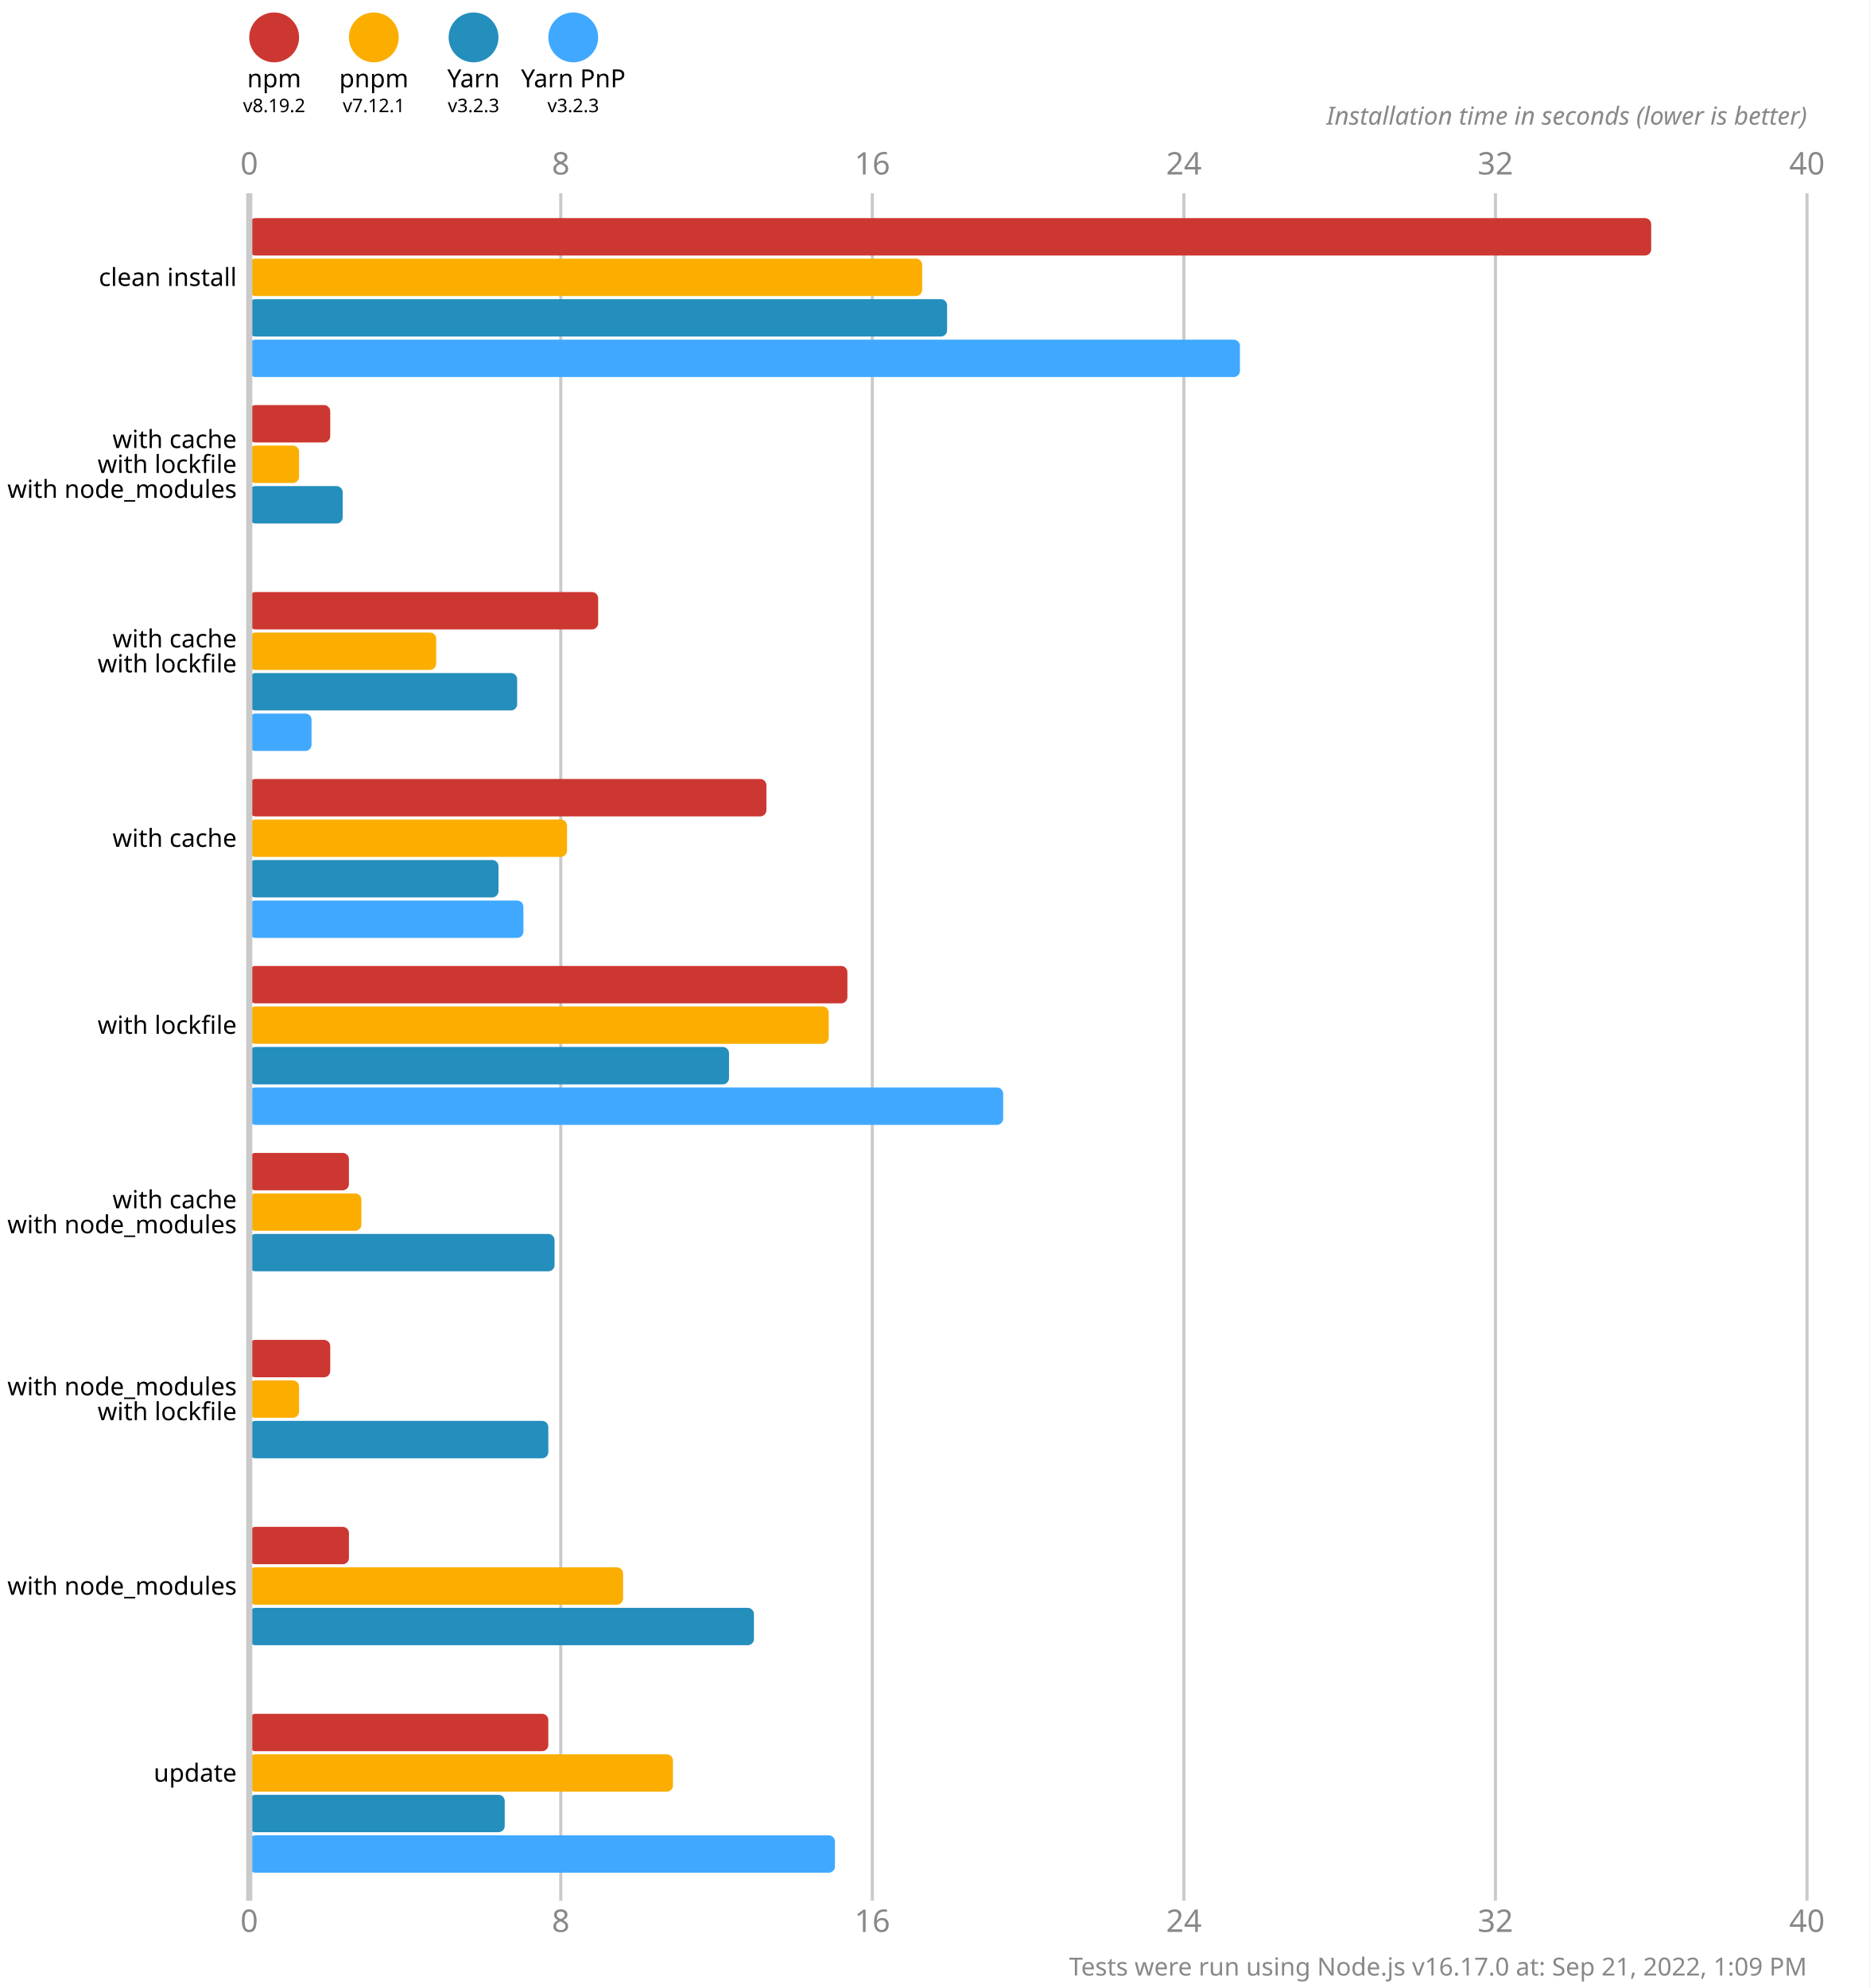
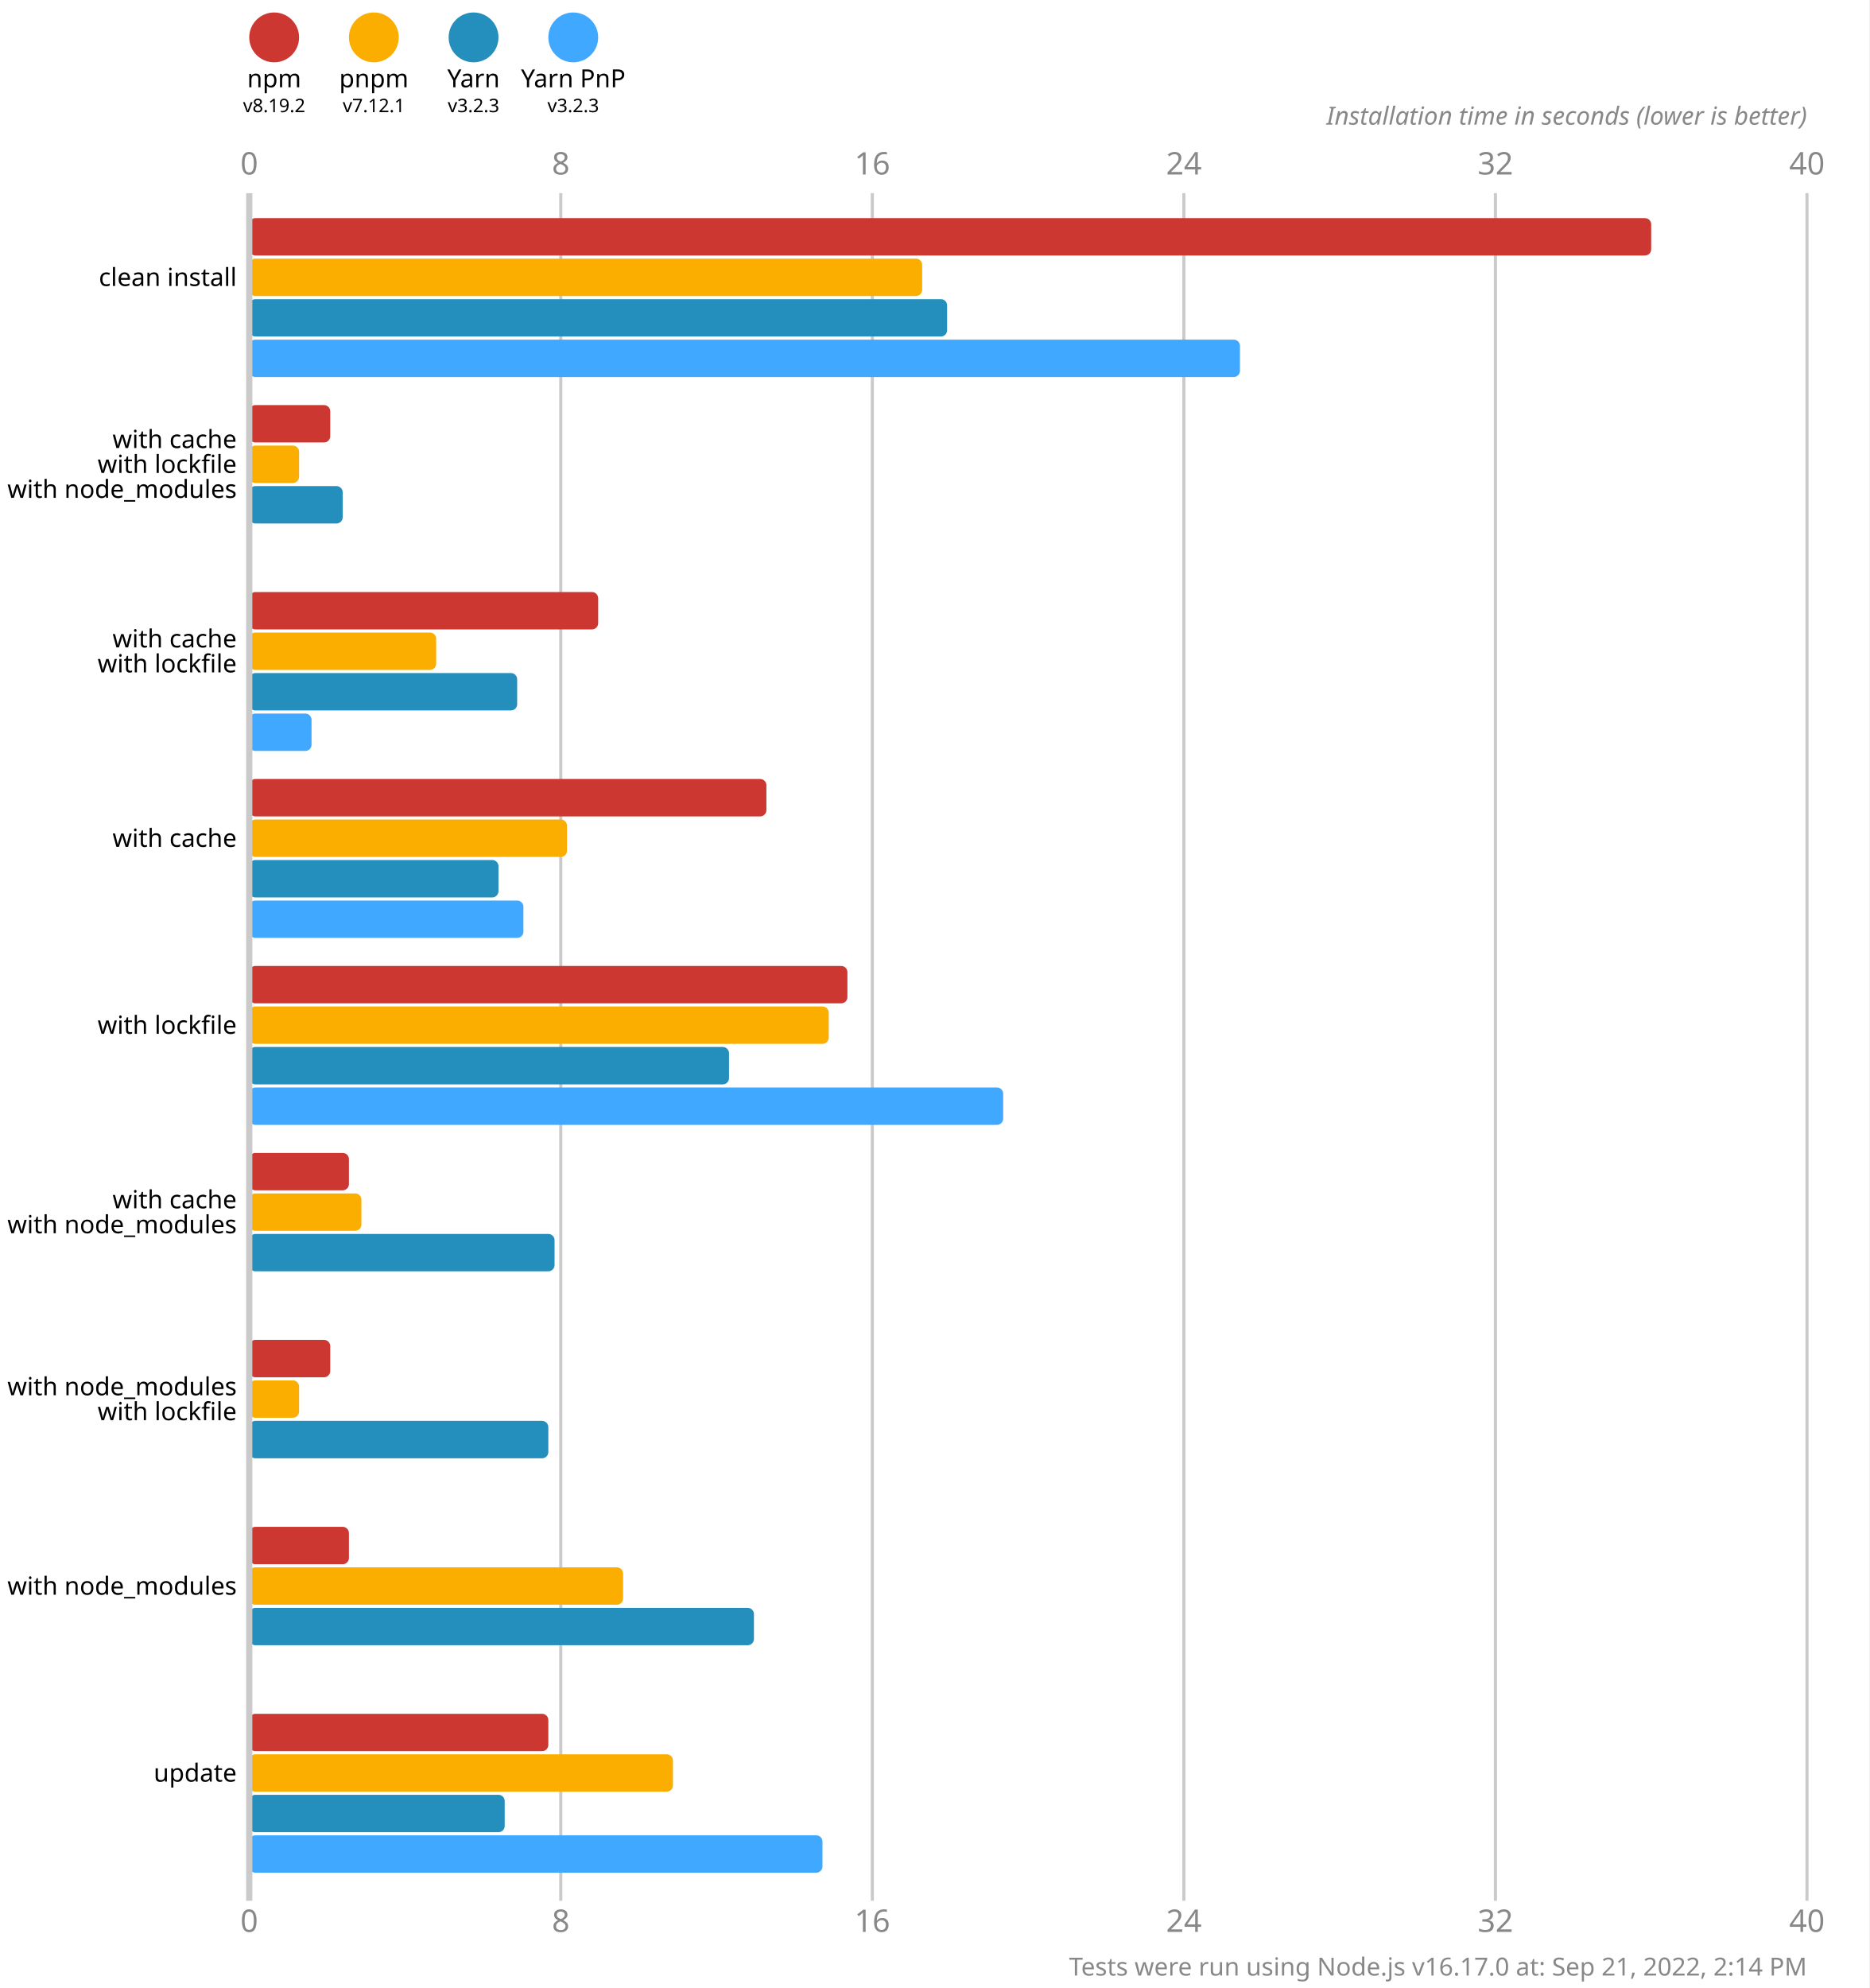
<svg xmlns="http://www.w3.org/2000/svg" version="1.1" viewBox="0 0 300 319">
  <style>
    .font { font-family: sans-serif; }
    .s3 { font-size: 3px; }
    .s4 { font-size: 4px; }
    .s5 { font-size: 5px; }
    .line { stroke: #cacaca; }
    .width { stroke-width: 0.5; }
    .text { fill: #888; }
  </style>
  <rect x="0" y="0" width="300" height="319" fill="#fff" />
  <circle cx="44" cy="6" r="4" fill="#cd3731" />
  <text x="44" y="14" class="font s4" text-anchor="middle">npm</text>
  <text x="44" y="18" class="font s3" text-anchor="middle">v8.19.2</text>
  <circle cx="60" cy="6" r="4" fill="#fbae00" />
  <text x="60" y="14" class="font s4" text-anchor="middle">pnpm</text>
  <text x="60" y="18" class="font s3" text-anchor="middle">v7.12.1</text>
  <circle cx="76" cy="6" r="4" fill="#248ebd" />
  <text x="76" y="14" class="font s4" text-anchor="middle">Yarn</text>
  <text x="76" y="18" class="font s3" text-anchor="middle">v3.2.3</text>
  <circle cx="92" cy="6" r="4" fill="#40a9ff" />
  <text x="92" y="14" class="font s4" text-anchor="middle">Yarn PnP</text>
  <text x="92" y="18" class="font s3" text-anchor="middle">v3.2.3</text>
  <text x="40" y="28" class="font s5 text" text-anchor="middle">0</text>
  <text x="40" y="310" class="font s5 text" text-anchor="middle">0</text>
  <line x1="90" y1="31" x2="90" y2="305" class="line width" />
  <text x="90" y="28" class="font s5 text" text-anchor="middle">8</text>
  <text x="90" y="310" class="font s5 text" text-anchor="middle">8</text>
  <line x1="140" y1="31" x2="140" y2="305" class="line width" />
  <text x="140" y="28" class="font s5 text" text-anchor="middle">16</text>
  <text x="140" y="310" class="font s5 text" text-anchor="middle">16</text>
  <line x1="190" y1="31" x2="190" y2="305" class="line width" />
  <text x="190" y="28" class="font s5 text" text-anchor="middle">24</text>
  <text x="190" y="310" class="font s5 text" text-anchor="middle">24</text>
  <line x1="240" y1="31" x2="240" y2="305" class="line width" />
  <text x="240" y="28" class="font s5 text" text-anchor="middle">32</text>
  <text x="240" y="310" class="font s5 text" text-anchor="middle">32</text>
  <line x1="290" y1="31" x2="290" y2="305" class="line width" />
  <text x="290" y="28" class="font s5 text" text-anchor="middle">40</text>
  <text x="290" y="310" class="font s5 text" text-anchor="middle">40</text>
  <text x="290" y="20" class="font s4 text" font-style="italic" text-anchor="end">Installation time in seconds (lower is better)</text>
  <rect x="40" y="35" width="225" height="6" fill="#cd3731" rx="1" ry="1" />
  <rect x="40" y="41.5" width="108" height="6" fill="#fbae00" rx="1" ry="1" />
  <rect x="40" y="48" width="112" height="6" fill="#248ebd" rx="1" ry="1" />
  <rect x="40" y="54.5" width="159" height="6" fill="#40a9ff" rx="1" ry="1" />
  <rect x="40" y="65" width="13" height="6" fill="#cd3731" rx="1" ry="1" />
  <rect x="40" y="71.5" width="8" height="6" fill="#fbae00" rx="1" ry="1" />
  <rect x="40" y="78" width="15" height="6" fill="#248ebd" rx="1" ry="1" />
  <rect x="40" y="84.5" width="0" height="6" fill="#40a9ff" rx="1" ry="1" />
  <rect x="40" y="95" width="56" height="6" fill="#cd3731" rx="1" ry="1" />
  <rect x="40" y="101.5" width="30" height="6" fill="#fbae00" rx="1" ry="1" />
  <rect x="40" y="108" width="43" height="6" fill="#248ebd" rx="1" ry="1" />
  <rect x="40" y="114.5" width="10" height="6" fill="#40a9ff" rx="1" ry="1" />
  <rect x="40" y="125" width="83" height="6" fill="#cd3731" rx="1" ry="1" />
  <rect x="40" y="131.5" width="51" height="6" fill="#fbae00" rx="1" ry="1" />
  <rect x="40" y="138" width="40" height="6" fill="#248ebd" rx="1" ry="1" />
  <rect x="40" y="144.5" width="44" height="6" fill="#40a9ff" rx="1" ry="1" />
  <rect x="40" y="155" width="96" height="6" fill="#cd3731" rx="1" ry="1" />
  <rect x="40" y="161.5" width="93" height="6" fill="#fbae00" rx="1" ry="1" />
  <rect x="40" y="168" width="77" height="6" fill="#248ebd" rx="1" ry="1" />
  <rect x="40" y="174.5" width="121" height="6" fill="#40a9ff" rx="1" ry="1" />
  <rect x="40" y="185" width="16" height="6" fill="#cd3731" rx="1" ry="1" />
  <rect x="40" y="191.5" width="18" height="6" fill="#fbae00" rx="1" ry="1" />
  <rect x="40" y="198" width="49" height="6" fill="#248ebd" rx="1" ry="1" />
  <rect x="40" y="204.5" width="0" height="6" fill="#40a9ff" rx="1" ry="1" />
  <rect x="40" y="215" width="13" height="6" fill="#cd3731" rx="1" ry="1" />
  <rect x="40" y="221.5" width="8" height="6" fill="#fbae00" rx="1" ry="1" />
  <rect x="40" y="228" width="48" height="6" fill="#248ebd" rx="1" ry="1" />
  <rect x="40" y="234.5" width="0" height="6" fill="#40a9ff" rx="1" ry="1" />
  <rect x="40" y="245" width="16" height="6" fill="#cd3731" rx="1" ry="1" />
  <rect x="40" y="251.5" width="60" height="6" fill="#fbae00" rx="1" ry="1" />
  <rect x="40" y="258" width="81" height="6" fill="#248ebd" rx="1" ry="1" />
  <rect x="40" y="264.5" width="0" height="6" fill="#40a9ff" rx="1" ry="1" />
  <rect x="40" y="275" width="48" height="6" fill="#cd3731" rx="1" ry="1" />
  <rect x="40" y="281.5" width="68" height="6" fill="#fbae00" rx="1" ry="1" />
  <rect x="40" y="288" width="41" height="6" fill="#248ebd" rx="1" ry="1" />
-   <rect x="40" y="294.5" width="94" height="6" fill="#40a9ff" rx="1" ry="1" />
+   <rect x="40" y="294.5" width="92" height="6" fill="#40a9ff" rx="1" ry="1" />
  <line x1="40" y1="31" x2="40" y2="305" class="line" />
  <text x="38" y="44.5" class="font s4" dominant-baseline="middle" text-anchor="end">clean install</text>
  <text x="38" y="70.5" class="font s4" dominant-baseline="middle" text-anchor="end">with cache</text>
  <text x="38" y="74.5" class="font s4" dominant-baseline="middle" text-anchor="end">with lockfile</text>
  <text x="38" y="78.5" class="font s4" dominant-baseline="middle" text-anchor="end">with node_modules</text>
  <text x="38" y="102.5" class="font s4" dominant-baseline="middle" text-anchor="end">with cache</text>
  <text x="38" y="106.5" class="font s4" dominant-baseline="middle" text-anchor="end">with lockfile</text>
  <text x="38" y="134.5" class="font s4" dominant-baseline="middle" text-anchor="end">with cache</text>
  <text x="38" y="164.5" class="font s4" dominant-baseline="middle" text-anchor="end">with lockfile</text>
  <text x="38" y="192.5" class="font s4" dominant-baseline="middle" text-anchor="end">with cache</text>
  <text x="38" y="196.5" class="font s4" dominant-baseline="middle" text-anchor="end">with node_modules</text>
  <text x="38" y="222.5" class="font s4" dominant-baseline="middle" text-anchor="end">with node_modules</text>
  <text x="38" y="226.5" class="font s4" dominant-baseline="middle" text-anchor="end">with lockfile</text>
  <text x="38" y="254.5" class="font s4" dominant-baseline="middle" text-anchor="end">with node_modules</text>
  <text x="38" y="284.5" class="font s4" dominant-baseline="middle" text-anchor="end">update</text>
-   <text x="290" y="317" class="font s4 text" text-anchor="end">Tests were run using Node.js v16.17.0 at: Sep 21, 2022, 1:09 PM</text>
+   <text x="290" y="317" class="font s4 text" text-anchor="end">Tests were run using Node.js v16.17.0 at: Sep 21, 2022, 2:14 PM</text>
</svg>
